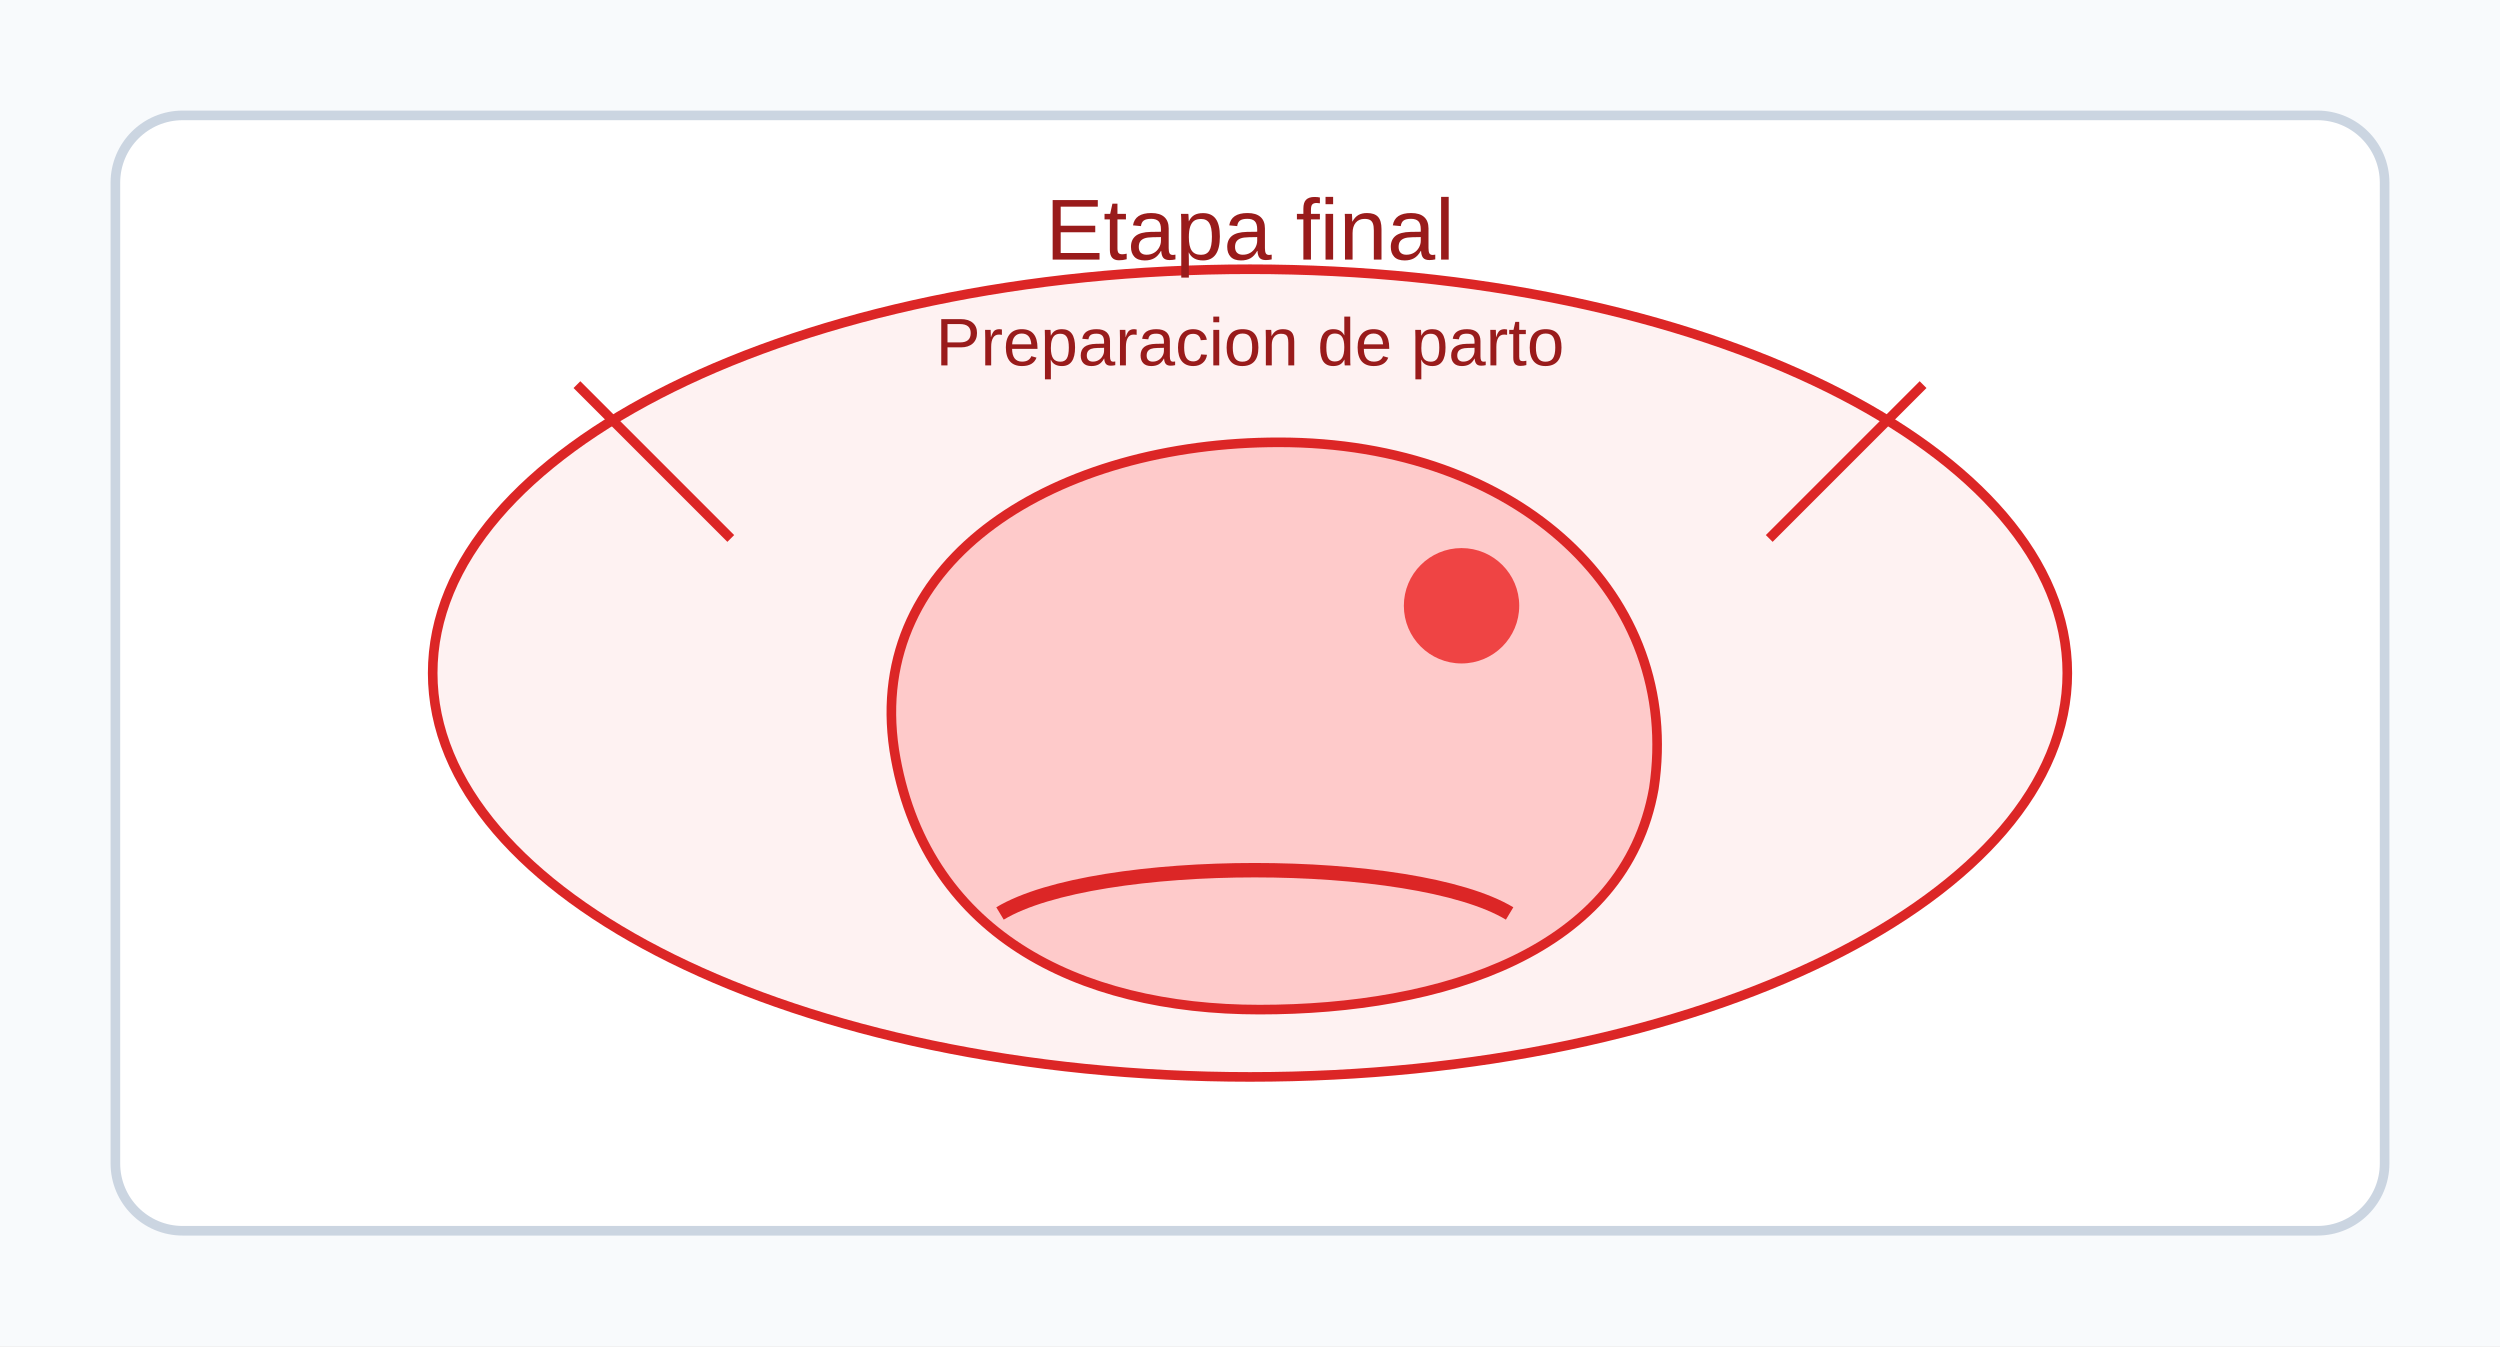
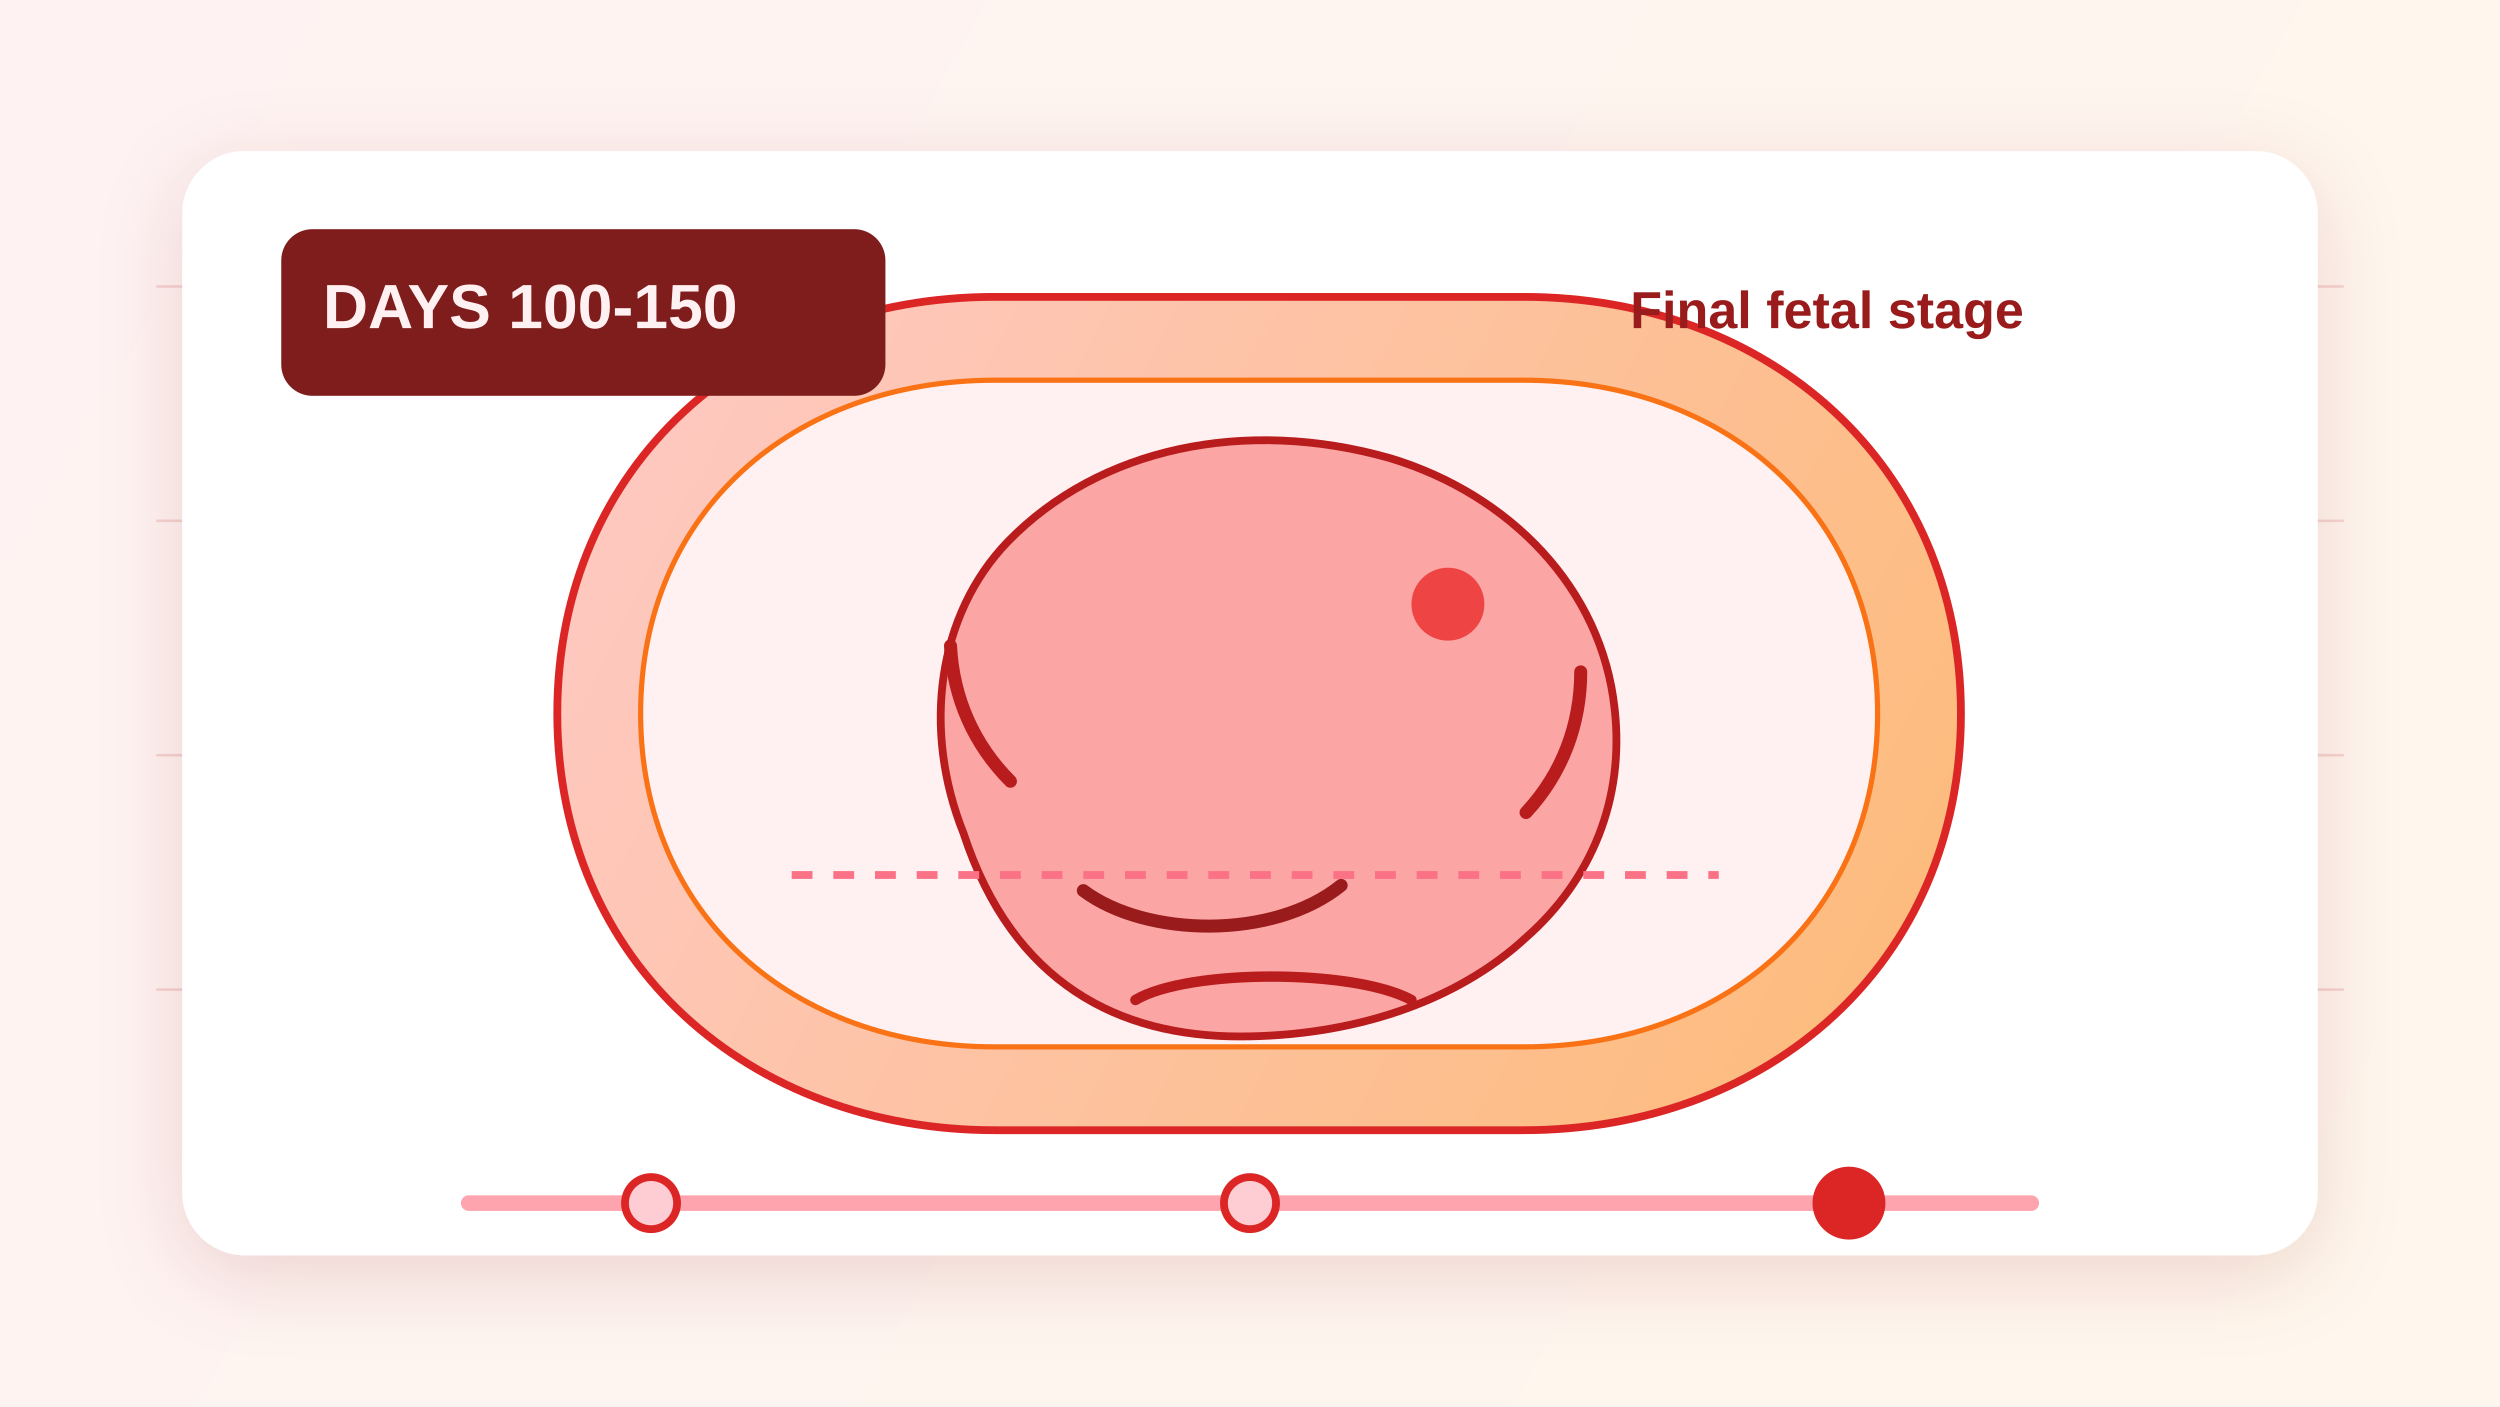
- <svg xmlns="http://www.w3.org/2000/svg" width="520" height="280" viewBox="0 0 520 280" role="img" aria-label="Late gestation complete fetus illustration">
-   <rect width="520" height="280" fill="#f8fafc" />
-   <rect x="24" y="24" width="472" height="232" rx="14" fill="#ffffff" stroke="#cbd5e1" stroke-width="2" />
-   <ellipse cx="260" cy="140" rx="170" ry="84" fill="#fef2f2" stroke="#dc2626" stroke-width="2" />
-   <path d="M186 156 C180 116, 220 92, 266 92 C316 92, 350 124, 344 164 C338 198, 300 210, 262 210 C224 210, 192 194, 186 156 Z" fill="#fecaca" stroke="#dc2626" stroke-width="2" />
-   <circle cx="304" cy="126" r="12" fill="#ef4444" />
-   <path d="M208 190 C228 178, 294 178, 314 190" stroke="#dc2626" stroke-width="3" fill="none" />
-   <line x1="120" y1="80" x2="152" y2="112" stroke="#dc2626" stroke-width="2" />
-   <line x1="368" y1="112" x2="400" y2="80" stroke="#dc2626" stroke-width="2" />
-   <text x="260" y="54" font-family="Arial, sans-serif" font-size="18" fill="#991b1b" text-anchor="middle">Etapa final</text>
-   <text x="260" y="76" font-family="Arial, sans-serif" font-size="14" fill="#991b1b" text-anchor="middle">Preparacion de parto</text>
+ <svg xmlns="http://www.w3.org/2000/svg" width="960" height="540" viewBox="0 0 960 540" fill="none" role="img" aria-label="Late gestation biological illustration">
+   <defs>
+     <linearGradient id="bgLate" x1="0" y1="0" x2="960" y2="540" gradientUnits="userSpaceOnUse">
+       <stop offset="0" stop-color="#fef2f2" />
+       <stop offset="1" stop-color="#fff7ed" />
+     </linearGradient>
+     <linearGradient id="shellLate" x1="182" y1="120" x2="780" y2="430" gradientUnits="userSpaceOnUse">
+       <stop offset="0" stop-color="#fecaca" />
+       <stop offset="1" stop-color="#fdba74" />
+     </linearGradient>
+     <filter id="softShadowLate" x="0" y="0" width="960" height="540" filterUnits="userSpaceOnUse" color-interpolation-filters="sRGB">
+       <feDropShadow dx="0" dy="8" stdDeviation="16" flood-color="#7f1d1d" flood-opacity="0.14" />
+     </filter>
+   </defs>
+   <rect width="960" height="540" fill="url(#bgLate)" />
+   <g opacity="0.15" stroke="#b91c1c" stroke-width="1">
+     <path d="M60 110H900" />
+     <path d="M60 200H900" />
+     <path d="M60 290H900" />
+     <path d="M60 380H900" />
+     <path d="M140 70V470" />
+     <path d="M320 70V470" />
+     <path d="M500 70V470" />
+     <path d="M680 70V470" />
+     <path d="M860 70V470" />
+   </g>
+   <g filter="url(#softShadowLate)">
+     <rect x="70" y="58" width="820" height="424" rx="24" fill="#ffffff" />
+   </g>
+   <g>
+     <path d="M214 274C214 178 288 114 382 114H585C679 114 753 178 753 274C753 370 679 434 585 434H382C288 434 214 370 214 274Z" fill="url(#shellLate)" stroke="#dc2626" stroke-width="3" />
+     <path d="M246 274C246 196 305 146 382 146H585C662 146 721 196 721 274C721 352 662 402 585 402H382C305 402 246 352 246 274Z" fill="#fff1f2" stroke="#f97316" stroke-width="2" />
+     <path d="M370 320C354 280 360 236 387 208C422 172 478 160 534 176C580 190 615 226 620 272C624 307 611 338 586 360C559 385 519 398 476 398C430 398 389 378 370 320Z" fill="#fca5a5" stroke="#b91c1c" stroke-width="3" />
+     <circle cx="556" cy="232" r="14" fill="#ef4444" />
+     <path d="M416 342C440 360 489 361 515 340" stroke="#991b1b" stroke-width="5" stroke-linecap="round" />
+     <path d="M388 300C374 286 366 268 365 248" stroke="#b91c1c" stroke-width="5" stroke-linecap="round" />
+     <path d="M586 312C600 297 607 278 607 258" stroke="#b91c1c" stroke-width="5" stroke-linecap="round" />
+     <path d="M436 384C456 372 520 372 542 384" stroke="#b91c1c" stroke-width="4" stroke-linecap="round" />
+     <path d="M304 336H660" stroke="#fb7185" stroke-width="3" stroke-dasharray="8 8" />
+   </g>
+   <g>
+     <rect x="108" y="88" width="232" height="64" rx="12" fill="#7f1d1d" />
+     <text x="124" y="126" fill="#fff1f2" font-family="Segoe UI, Arial, sans-serif" font-size="24" font-weight="700">DAYS 100-150</text>
+     <text x="626" y="126" fill="#991b1b" font-family="Segoe UI, Arial, sans-serif" font-size="20" font-weight="600">Final fetal stage</text>
+   </g>
+   <g>
+     <line x1="180" y1="462" x2="780" y2="462" stroke="#fda4af" stroke-width="6" stroke-linecap="round" />
+     <circle cx="250" cy="462" r="10" fill="#fecdd3" stroke="#dc2626" stroke-width="3" />
+     <circle cx="480" cy="462" r="10" fill="#fecdd3" stroke="#dc2626" stroke-width="3" />
+     <circle cx="710" cy="462" r="14" fill="#dc2626" />
+   </g>
</svg>
